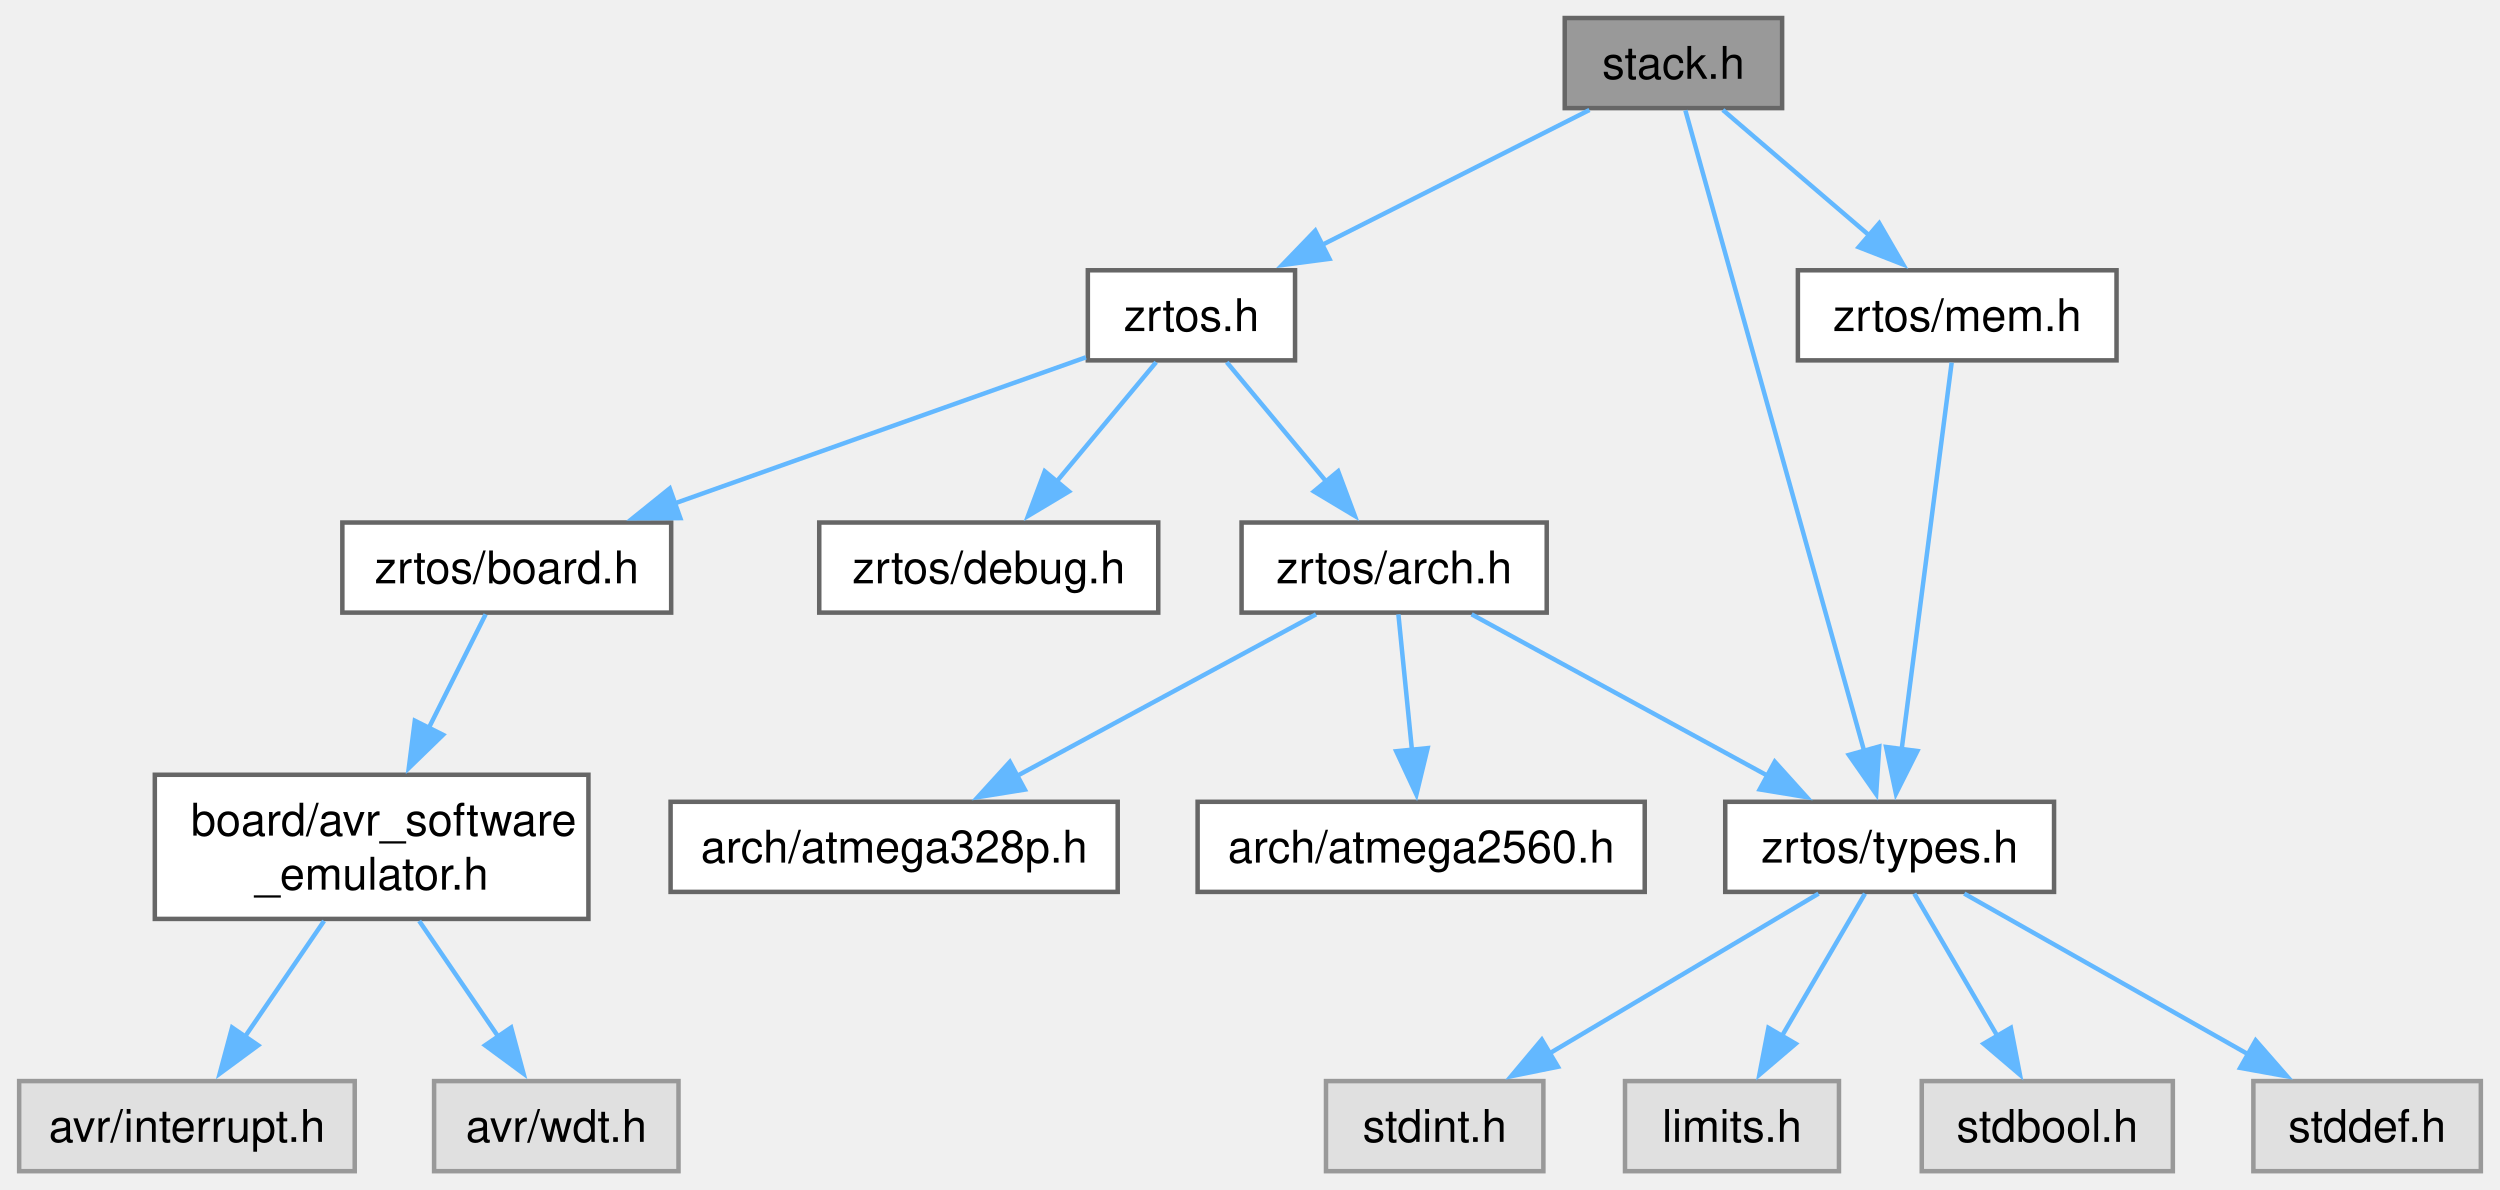
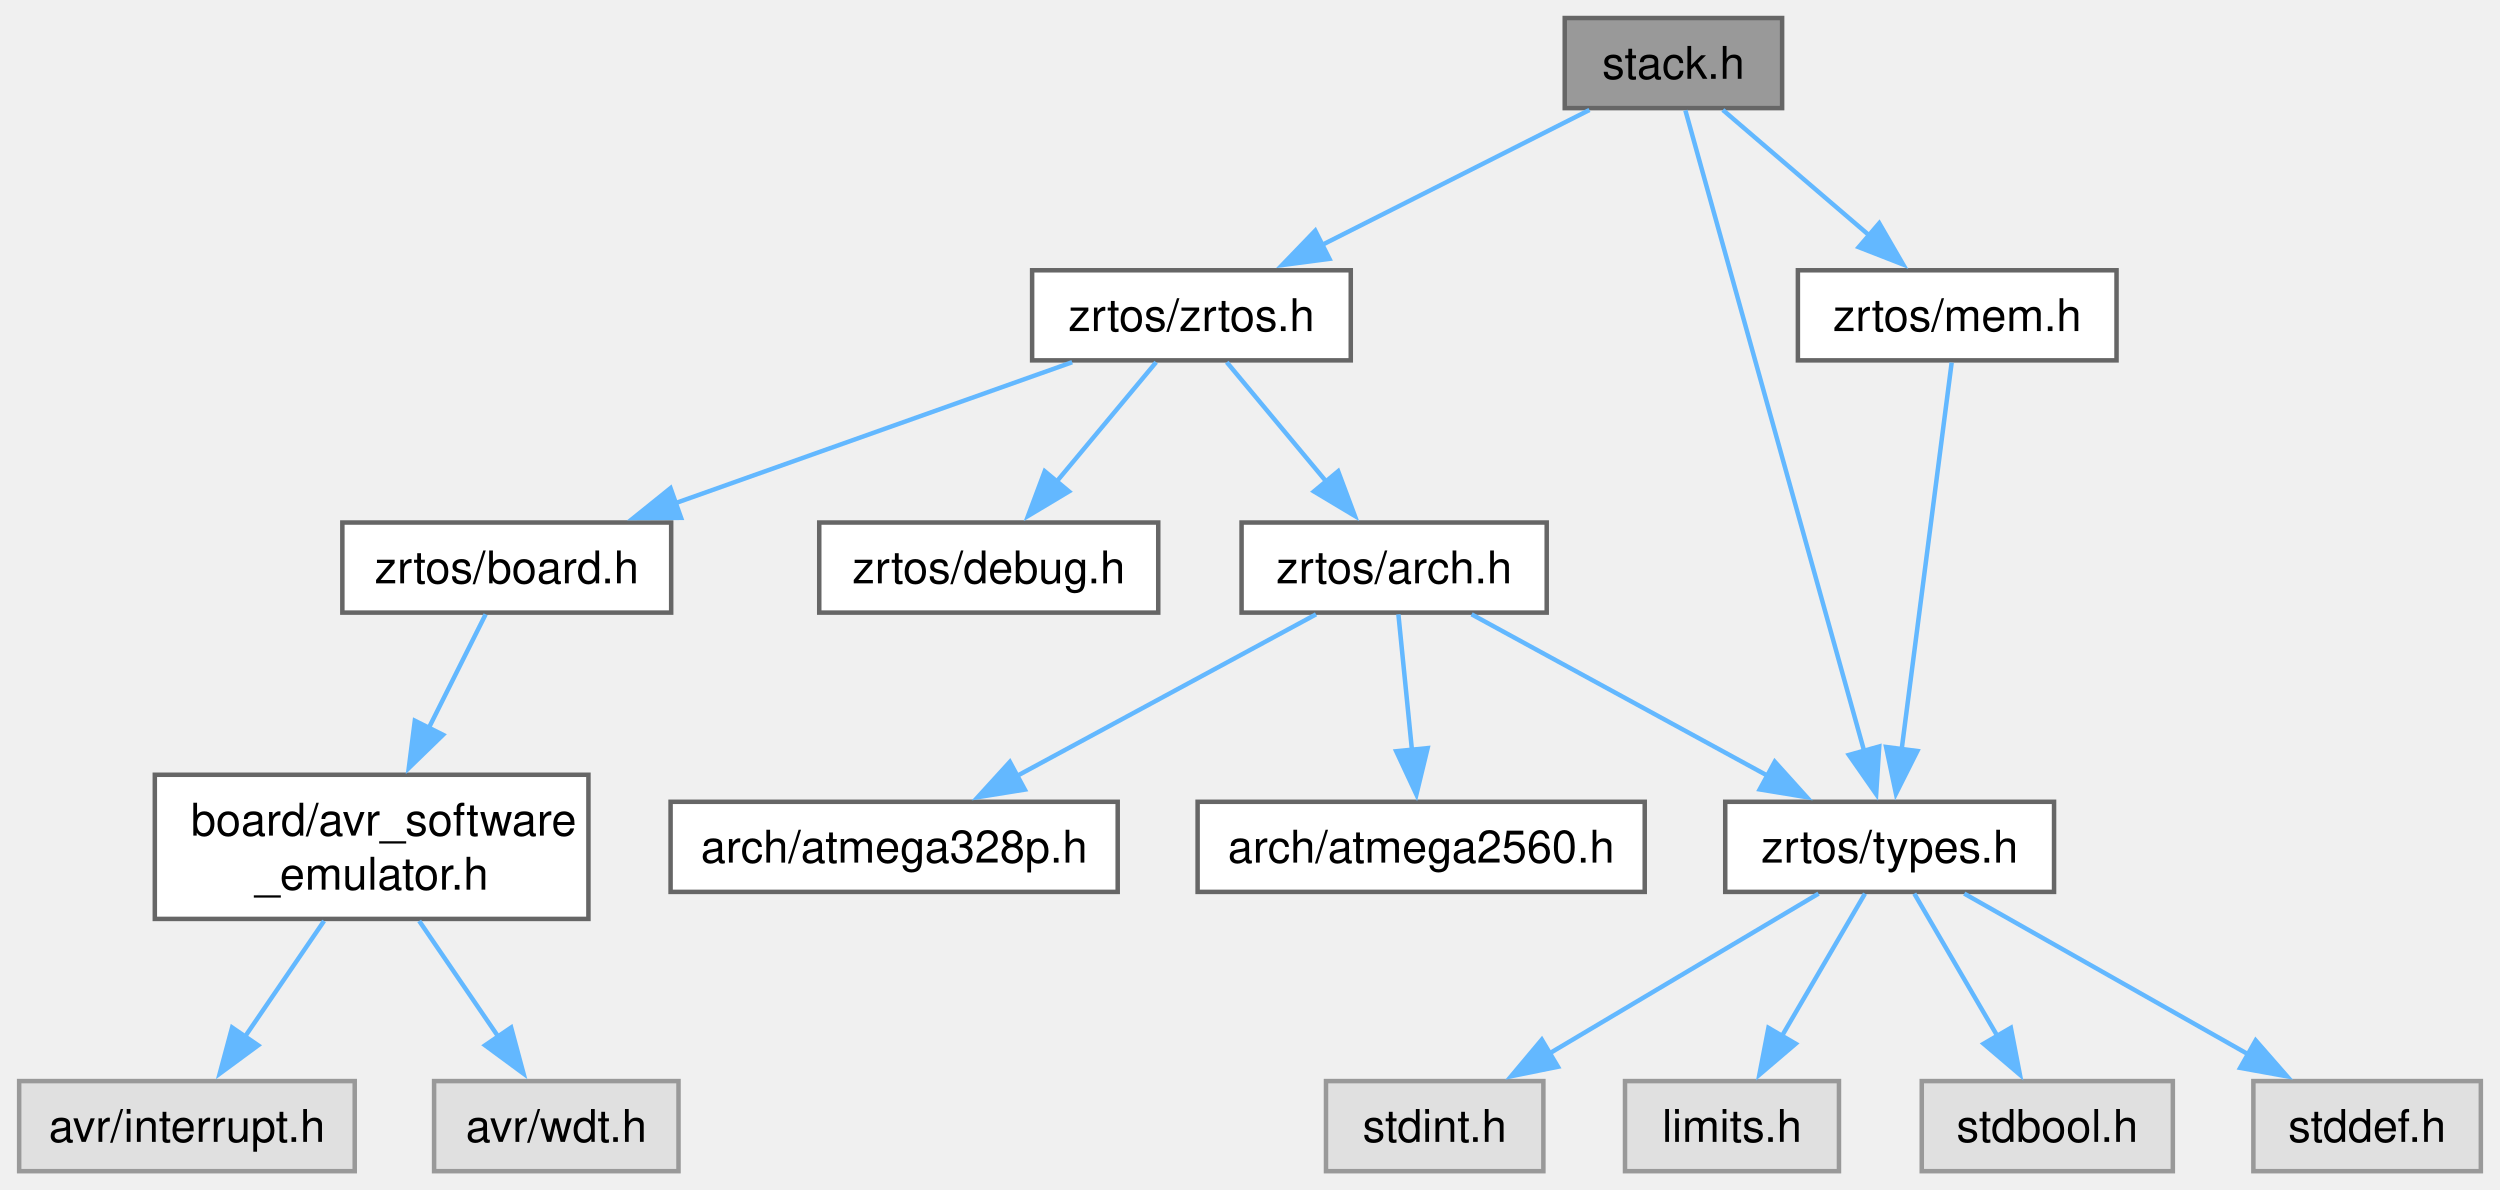
<svg xmlns="http://www.w3.org/2000/svg" xmlns:xlink="http://www.w3.org/1999/xlink" width="555pt" height="264pt" viewBox="0.00 0.00 554.50 264.00">
  <g id="graph0" class="graph" transform="scale(1 1) rotate(0) translate(4 260)">
    <g id="Node000001" class="node">
      <g id="a_Node000001">
        <a xlink:title=" ">
          <polygon fill="#999999" stroke="#666666" points="391.38,-256 343.12,-256 343.12,-236 391.38,-236 391.38,-256" />
          <text text-anchor="middle" x="367.25" y="-242.5" font-family="Helvetica,sans-Serif" font-size="10.00">stack.h</text>
        </a>
      </g>
    </g>
    <g id="Node000002" class="node">
      <g id="a_Node000002">
        <a xlink:href="zrtos_8h.html" target="_top" xlink:title=" ">
-           <polygon fill="white" stroke="#666666" points="283.25,-200 237.25,-200 237.25,-180 283.25,-180 283.25,-200" />
-           <text text-anchor="middle" x="260.25" y="-186.5" font-family="Helvetica,sans-Serif" font-size="10.00">zrtos.h</text>
+           <polygon fill="white" stroke="#666666" points="295.62,-200 224.88,-200 224.88,-180 295.62,-180 295.62,-200" />
+           <text text-anchor="middle" x="260.25" y="-186.5" font-family="Helvetica,sans-Serif" font-size="10.00">zrtos/zrtos.h</text>
        </a>
      </g>
    </g>
    <g id="edge1_Node000001_Node000002" class="edge">
      <g id="a_edge1_Node000001_Node000002">
        <a xlink:title=" ">
          <path fill="none" stroke="#63b8ff" d="M348.61,-235.59C332.22,-227.32 308.09,-215.14 289.19,-205.6" />
          <polygon fill="#63b8ff" stroke="#63b8ff" points="290.89,-202.54 280.38,-201.16 287.74,-208.79 290.89,-202.54" />
        </a>
      </g>
    </g>
    <g id="Node000005" class="node">
      <g id="a_Node000005">
        <a xlink:href="types_8h.html" target="_top" xlink:title=" ">
          <polygon fill="white" stroke="#666666" points="451.75,-82 378.75,-82 378.75,-62 451.75,-62 451.75,-82" />
          <text text-anchor="middle" x="415.25" y="-68.5" font-family="Helvetica,sans-Serif" font-size="10.00">zrtos/types.h</text>
        </a>
      </g>
    </g>
    <g id="edge15_Node000001_Node000005" class="edge">
      <g id="a_edge15_Node000001_Node000005">
        <a xlink:title=" ">
          <path fill="none" stroke="#63b8ff" d="M369.9,-235.51C377.46,-208.43 399.24,-130.36 409.62,-93.17" />
          <polygon fill="#63b8ff" stroke="#63b8ff" points="412.94,-94.28 412.26,-83.71 406.2,-92.4 412.94,-94.28" />
        </a>
      </g>
    </g>
    <g id="Node000016" class="node">
      <g id="a_Node000016">
        <a xlink:href="mem_8h.html" target="_top" xlink:title=" ">
          <polygon fill="white" stroke="#666666" points="465.62,-200 394.88,-200 394.88,-180 465.62,-180 465.62,-200" />
          <text text-anchor="middle" x="430.25" y="-186.5" font-family="Helvetica,sans-Serif" font-size="10.00">zrtos/mem.h</text>
        </a>
      </g>
    </g>
    <g id="edge16_Node000001_Node000016" class="edge">
      <g id="a_edge16_Node000001_Node000016">
        <a xlink:title=" ">
          <path fill="none" stroke="#63b8ff" d="M378.22,-235.59C387.17,-227.93 400.02,-216.91 410.71,-207.75" />
          <polygon fill="#63b8ff" stroke="#63b8ff" points="412.94,-210.45 418.25,-201.28 408.38,-205.13 412.94,-210.45" />
        </a>
      </g>
    </g>
    <g id="Node000003" class="node">
      <g id="a_Node000003">
        <a xlink:href="debug_8h.html" target="_top" xlink:title=" ">
          <polygon fill="white" stroke="#666666" points="252.88,-144 177.62,-144 177.62,-124 252.88,-124 252.88,-144" />
          <text text-anchor="middle" x="215.25" y="-130.5" font-family="Helvetica,sans-Serif" font-size="10.00">zrtos/debug.h</text>
        </a>
      </g>
    </g>
    <g id="edge2_Node000002_Node000003" class="edge">
      <g id="a_edge2_Node000002_Node000003">
        <a xlink:title=" ">
          <path fill="none" stroke="#63b8ff" d="M252.41,-179.59C246.28,-172.24 237.58,-161.8 230.14,-152.87" />
          <polygon fill="#63b8ff" stroke="#63b8ff" points="233.06,-150.9 223.97,-145.46 227.68,-155.38 233.06,-150.9" />
        </a>
      </g>
    </g>
    <g id="Node000004" class="node">
      <g id="a_Node000004">
        <a xlink:href="arch_8h.html" target="_top" xlink:title=" ">
          <polygon fill="white" stroke="#666666" points="339.12,-144 271.38,-144 271.38,-124 339.12,-124 339.12,-144" />
          <text text-anchor="middle" x="305.25" y="-130.5" font-family="Helvetica,sans-Serif" font-size="10.00">zrtos/arch.h</text>
        </a>
      </g>
    </g>
    <g id="edge3_Node000002_Node000004" class="edge">
      <g id="a_edge3_Node000002_Node000004">
        <a xlink:title=" ">
          <path fill="none" stroke="#63b8ff" d="M268.09,-179.59C274.22,-172.24 282.92,-161.8 290.36,-152.87" />
          <polygon fill="#63b8ff" stroke="#63b8ff" points="292.82,-155.38 296.53,-145.46 287.44,-150.9 292.82,-155.38" />
        </a>
      </g>
    </g>
    <g id="Node000012" class="node">
      <g id="a_Node000012">
        <a xlink:href="board_8h.html" target="_top" xlink:title=" ">
          <polygon fill="white" stroke="#666666" points="144.75,-144 71.75,-144 71.75,-124 144.75,-124 144.75,-144" />
          <text text-anchor="middle" x="108.25" y="-130.5" font-family="Helvetica,sans-Serif" font-size="10.00">zrtos/board.h</text>
        </a>
      </g>
    </g>
    <g id="edge11_Node000002_Node000012" class="edge">
      <g id="a_edge11_Node000002_Node000012">
        <a xlink:title=" ">
-           <path fill="none" stroke="#63b8ff" d="M236.83,-180.68C212.5,-172.04 174.06,-158.38 145.54,-148.25" />
-           <polygon fill="#63b8ff" stroke="#63b8ff" points="146.78,-144.98 136.19,-144.93 144.44,-151.57 146.78,-144.98" />
+           <path fill="none" stroke="#63b8ff" d="M233.77,-179.59C209.4,-170.94 173,-158 145.66,-148.29" />
+           <polygon fill="#63b8ff" stroke="#63b8ff" points="146.95,-145.04 136.36,-144.99 144.61,-151.63 146.95,-145.04" />
        </a>
      </g>
    </g>
    <g id="edge4_Node000004_Node000005" class="edge">
      <g id="a_edge4_Node000004_Node000005">
        <a xlink:title=" ">
          <path fill="none" stroke="#63b8ff" d="M322.44,-123.62C340.04,-114.03 367.64,-98.97 388.18,-87.77" />
          <polygon fill="#63b8ff" stroke="#63b8ff" points="389.75,-90.9 396.85,-83.03 386.4,-84.75 389.75,-90.9" />
        </a>
      </g>
    </g>
    <g id="Node000010" class="node">
      <g id="a_Node000010">
        <a xlink:href="atmega328p_8h.html" target="_top" xlink:title=" ">
          <polygon fill="white" stroke="#666666" points="243.88,-82 144.62,-82 144.62,-62 243.88,-62 243.88,-82" />
          <text text-anchor="middle" x="194.25" y="-68.5" font-family="Helvetica,sans-Serif" font-size="10.00">arch/atmega328p.h</text>
        </a>
      </g>
    </g>
    <g id="edge9_Node000004_Node000010" class="edge">
      <g id="a_edge9_Node000004_Node000010">
        <a xlink:title=" ">
          <path fill="none" stroke="#63b8ff" d="M287.91,-123.62C270.15,-114.03 242.29,-98.97 221.57,-87.77" />
          <polygon fill="#63b8ff" stroke="#63b8ff" points="223.26,-84.71 212.8,-83.03 219.94,-90.86 223.26,-84.71" />
        </a>
      </g>
    </g>
    <g id="Node000011" class="node">
      <g id="a_Node000011">
        <a xlink:href="atmega2560_8h.html" target="_top" xlink:title=" ">
          <polygon fill="white" stroke="#666666" points="360.88,-82 261.62,-82 261.62,-62 360.88,-62 360.88,-82" />
          <text text-anchor="middle" x="311.25" y="-68.5" font-family="Helvetica,sans-Serif" font-size="10.00">arch/atmega2560.h</text>
        </a>
      </g>
    </g>
    <g id="edge10_Node000004_Node000011" class="edge">
      <g id="a_edge10_Node000004_Node000011">
        <a xlink:title=" ">
          <path fill="none" stroke="#63b8ff" d="M306.19,-123.62C306.99,-115.56 308.18,-103.65 309.21,-93.41" />
          <polygon fill="#63b8ff" stroke="#63b8ff" points="312.68,-93.92 310.19,-83.62 305.71,-93.22 312.68,-93.92" />
        </a>
      </g>
    </g>
    <g id="Node000006" class="node">
      <g id="a_Node000006">
        <a xlink:title=" ">
          <polygon fill="#e0e0e0" stroke="#999999" points="478.12,-20 422.38,-20 422.38,0 478.12,0 478.12,-20" />
          <text text-anchor="middle" x="450.25" y="-6.5" font-family="Helvetica,sans-Serif" font-size="10.00">stdbool.h</text>
        </a>
      </g>
    </g>
    <g id="edge5_Node000005_Node000006" class="edge">
      <g id="a_edge5_Node000005_Node000006">
        <a xlink:title=" ">
          <path fill="none" stroke="#63b8ff" d="M420.72,-61.62C425.68,-53.12 433.14,-40.33 439.32,-29.74" />
          <polygon fill="#63b8ff" stroke="#63b8ff" points="442.16,-31.82 444.17,-21.42 436.11,-28.29 442.16,-31.82" />
        </a>
      </g>
    </g>
    <g id="Node000007" class="node">
      <g id="a_Node000007">
        <a xlink:title=" ">
          <polygon fill="#e0e0e0" stroke="#999999" points="546.5,-20 496,-20 496,0 546.5,0 546.5,-20" />
          <text text-anchor="middle" x="521.25" y="-6.5" font-family="Helvetica,sans-Serif" font-size="10.00">stddef.h</text>
        </a>
      </g>
    </g>
    <g id="edge6_Node000005_Node000007" class="edge">
      <g id="a_edge6_Node000005_Node000007">
        <a xlink:title=" ">
          <path fill="none" stroke="#63b8ff" d="M431.81,-61.62C448.69,-52.07 475.13,-37.11 494.89,-25.92" />
          <polygon fill="#63b8ff" stroke="#63b8ff" points="496.51,-29.03 503.49,-21.05 493.06,-22.93 496.51,-29.03" />
        </a>
      </g>
    </g>
    <g id="Node000008" class="node">
      <g id="a_Node000008">
        <a xlink:title=" ">
          <polygon fill="#e0e0e0" stroke="#999999" points="338.38,-20 290.12,-20 290.12,0 338.38,0 338.38,-20" />
          <text text-anchor="middle" x="314.25" y="-6.5" font-family="Helvetica,sans-Serif" font-size="10.00">stdint.h</text>
        </a>
      </g>
    </g>
    <g id="edge7_Node000005_Node000008" class="edge">
      <g id="a_edge7_Node000005_Node000008">
        <a xlink:title=" ">
          <path fill="none" stroke="#63b8ff" d="M399.47,-61.62C383.46,-52.11 358.43,-37.24 339.63,-26.08" />
          <polygon fill="#63b8ff" stroke="#63b8ff" points="341.61,-23.18 331.22,-21.08 338.03,-29.2 341.61,-23.18" />
        </a>
      </g>
    </g>
    <g id="Node000009" class="node">
      <g id="a_Node000009">
        <a xlink:title=" ">
          <polygon fill="#e0e0e0" stroke="#999999" points="404,-20 356.5,-20 356.5,0 404,0 404,-20" />
          <text text-anchor="middle" x="380.25" y="-6.5" font-family="Helvetica,sans-Serif" font-size="10.00">limits.h</text>
        </a>
      </g>
    </g>
    <g id="edge8_Node000005_Node000009" class="edge">
      <g id="a_edge8_Node000005_Node000009">
        <a xlink:title=" ">
          <path fill="none" stroke="#63b8ff" d="M409.78,-61.62C404.82,-53.12 397.36,-40.33 391.18,-29.74" />
          <polygon fill="#63b8ff" stroke="#63b8ff" points="394.39,-28.29 386.33,-21.42 388.34,-31.82 394.39,-28.29" />
        </a>
      </g>
    </g>
    <g id="Node000013" class="node">
      <g id="a_Node000013">
        <a xlink:href="avr__software__emulator_8h.html" target="_top" xlink:title=" ">
          <polygon fill="white" stroke="#666666" points="126.38,-88 30.12,-88 30.12,-56 126.38,-56 126.38,-88" />
          <text text-anchor="start" x="38.12" y="-74.5" font-family="Helvetica,sans-Serif" font-size="10.00">board/avr_software</text>
          <text text-anchor="middle" x="78.25" y="-62.5" font-family="Helvetica,sans-Serif" font-size="10.00">_emulator.h</text>
        </a>
      </g>
    </g>
    <g id="edge12_Node000012_Node000013" class="edge">
      <g id="a_edge12_Node000012_Node000013">
        <a xlink:title=" ">
          <path fill="none" stroke="#63b8ff" d="M103.56,-123.62C100.15,-116.8 95.36,-107.22 90.86,-98.23" />
          <polygon fill="#63b8ff" stroke="#63b8ff" points="94.1,-96.87 86.5,-89.49 87.84,-100 94.1,-96.87" />
        </a>
      </g>
    </g>
    <g id="Node000014" class="node">
      <g id="a_Node000014">
        <a xlink:title=" ">
          <polygon fill="#e0e0e0" stroke="#999999" points="74.5,-20 0,-20 0,0 74.5,0 74.5,-20" />
          <text text-anchor="middle" x="37.25" y="-6.5" font-family="Helvetica,sans-Serif" font-size="10.00">avr/interrupt.h</text>
        </a>
      </g>
    </g>
    <g id="edge13_Node000013_Node000014" class="edge">
      <g id="a_edge13_Node000013_Node000014">
        <a xlink:title=" ">
          <path fill="none" stroke="#63b8ff" d="M67.69,-55.55C62.29,-47.65 55.68,-37.97 50,-29.66" />
          <polygon fill="#63b8ff" stroke="#63b8ff" points="53.06,-27.94 44.53,-21.66 47.28,-31.89 53.06,-27.94" />
        </a>
      </g>
    </g>
    <g id="Node000015" class="node">
      <g id="a_Node000015">
        <a xlink:title=" ">
          <polygon fill="#e0e0e0" stroke="#999999" points="146.38,-20 92.12,-20 92.12,0 146.38,0 146.38,-20" />
          <text text-anchor="middle" x="119.25" y="-6.5" font-family="Helvetica,sans-Serif" font-size="10.00">avr/wdt.h</text>
        </a>
      </g>
    </g>
    <g id="edge14_Node000013_Node000015" class="edge">
      <g id="a_edge14_Node000013_Node000015">
        <a xlink:title=" ">
          <path fill="none" stroke="#63b8ff" d="M88.81,-55.55C94.21,-47.65 100.82,-37.97 106.5,-29.66" />
          <polygon fill="#63b8ff" stroke="#63b8ff" points="109.22,-31.89 111.97,-21.66 103.44,-27.94 109.22,-31.89" />
        </a>
      </g>
    </g>
    <g id="edge17_Node000016_Node000005" class="edge">
      <g id="a_edge17_Node000016_Node000005">
        <a xlink:title=" ">
          <path fill="none" stroke="#63b8ff" d="M429.02,-179.51C426.6,-160.81 421.18,-118.82 417.9,-93.51" />
          <polygon fill="#63b8ff" stroke="#63b8ff" points="421.4,-93.27 416.65,-83.8 414.46,-94.17 421.4,-93.27" />
        </a>
      </g>
    </g>
  </g>
</svg>
